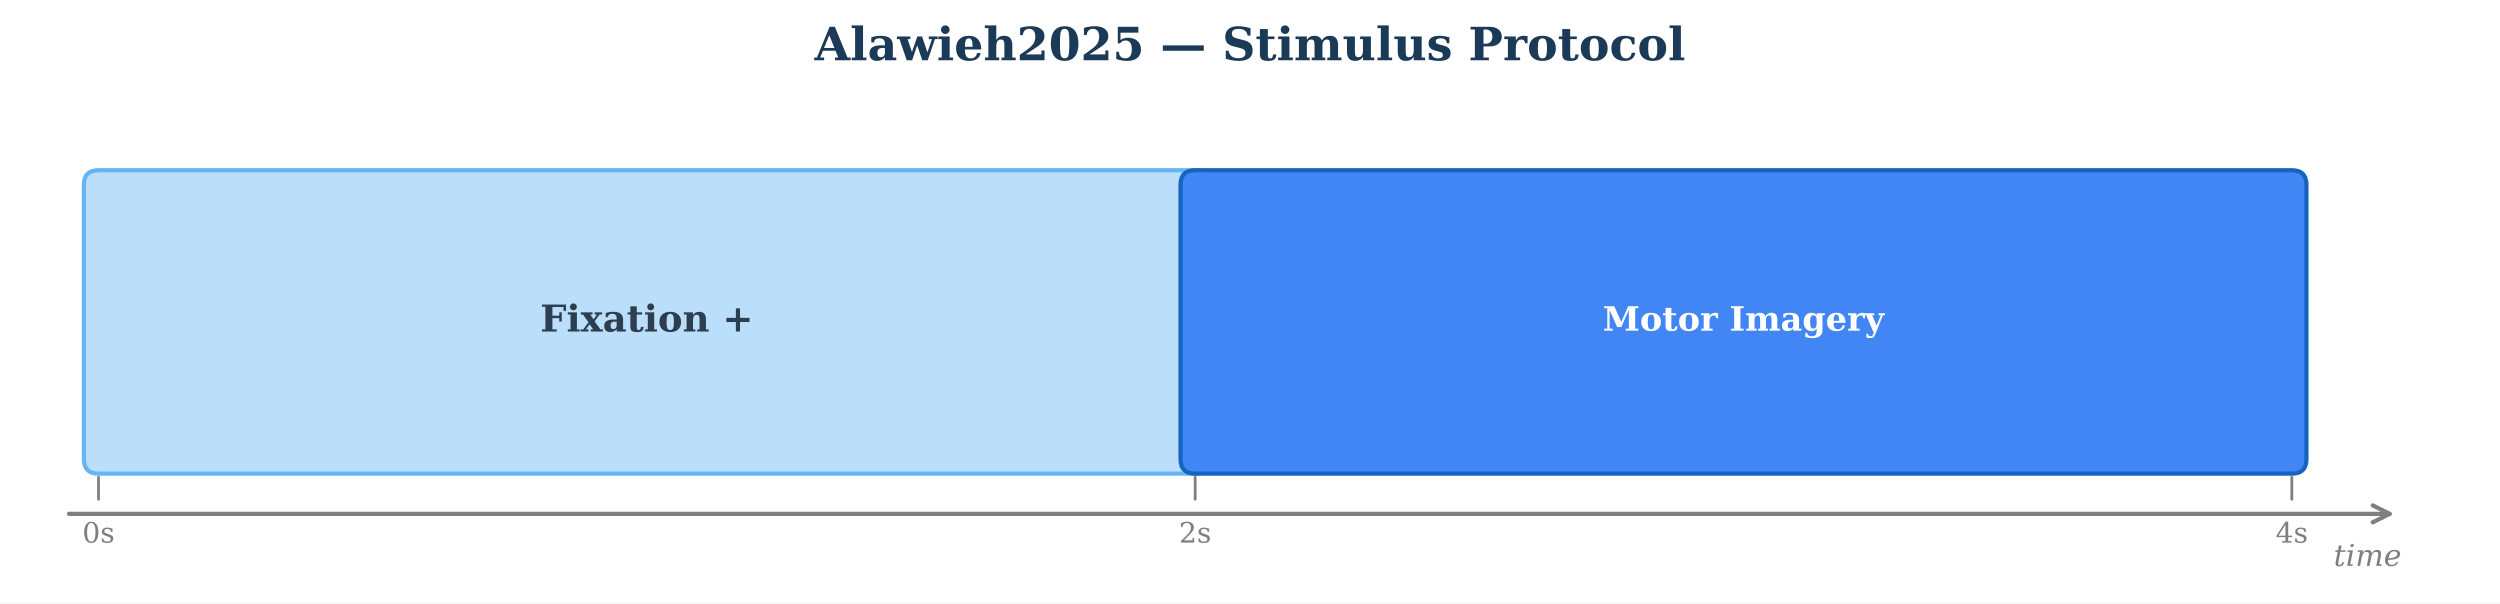
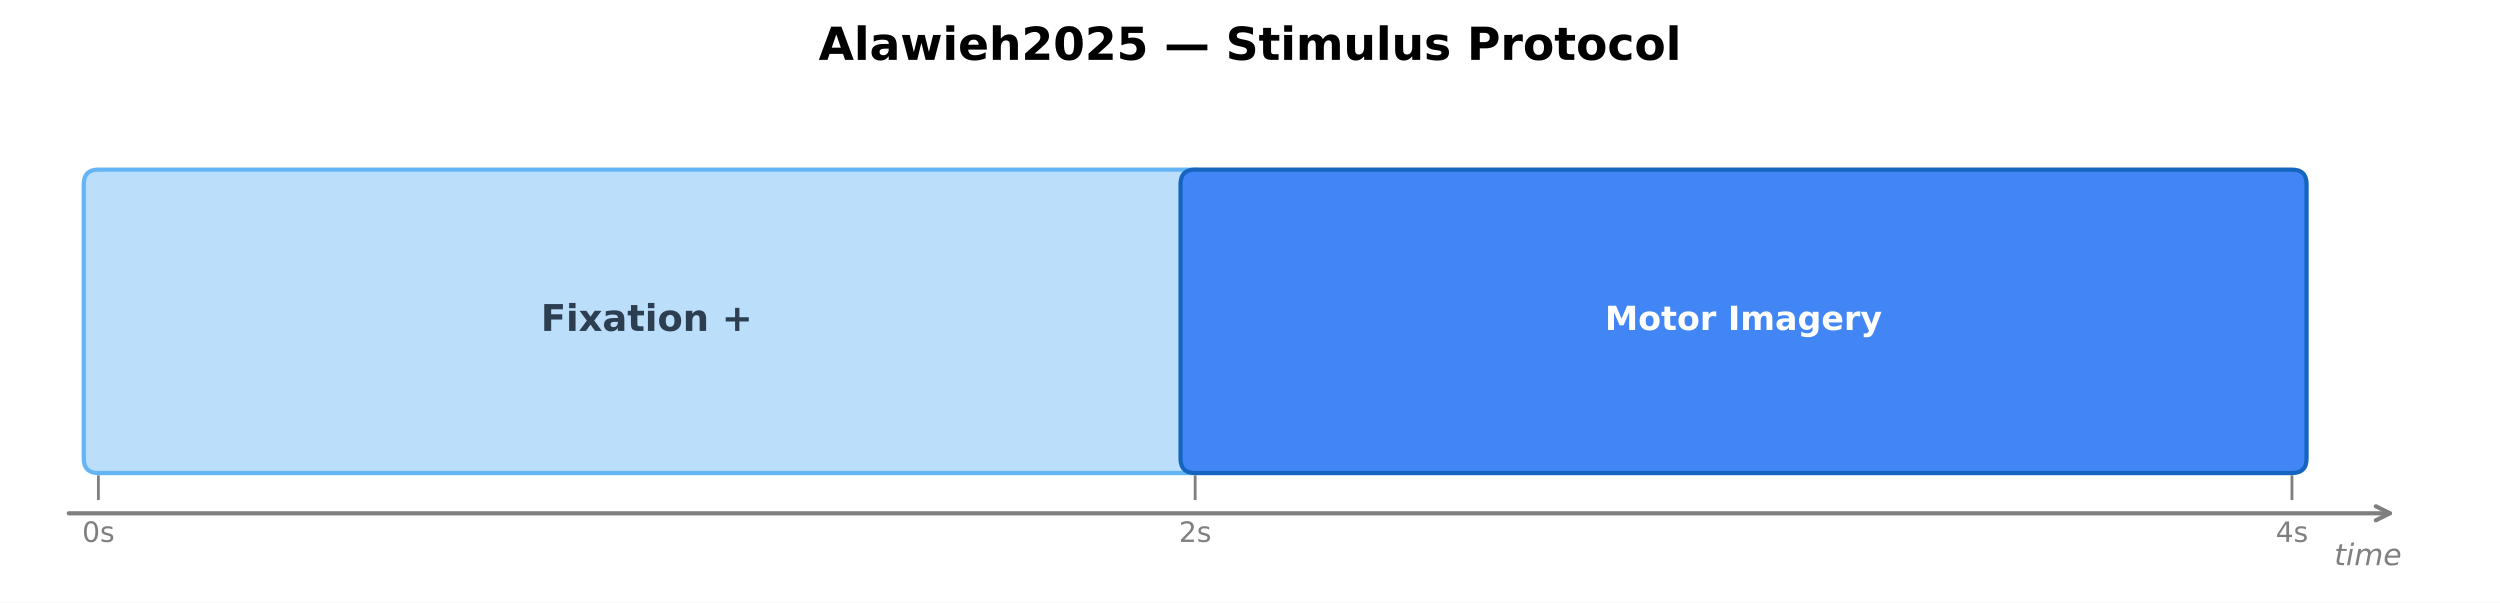
- <svg xmlns="http://www.w3.org/2000/svg" xmlns:xlink="http://www.w3.org/1999/xlink" width="708.48pt" height="170.95pt" viewBox="0 0 708.48 170.95" version="1.1">
+ <svg xmlns="http://www.w3.org/2000/svg" xmlns:xlink="http://www.w3.org/1999/xlink" width="712.8pt" height="171.788pt" viewBox="0 0 712.8 171.788" version="1.1">
  <defs>
    <style type="text/css">*{stroke-linejoin: round; stroke-linecap: butt}</style>
  </defs>
  <g id="figure_1">
    <g id="patch_1">
-       <path d="M 0 170.95  L 708.48 170.95  L 708.48 0  L 0 0  z " style="fill: #ffffff" />
+       <path d="M 0 171.788  L 712.8 171.788  L 712.8 0  L 0 0  z " style="fill: #ffffff" />
    </g>
    <g id="axes_1">
      <g id="patch_2">
-         <path d="M 27.919 134.226  L 338.701 134.226  Q 342.845 134.226 342.845 130.082  L 342.845 52.387  Q 342.845 48.243 338.701 48.243  L 27.919 48.243  Q 23.775 48.243 23.775 52.387  L 23.775 130.082  Q 23.775 134.226 27.919 134.226  z " clip-path="url(#p6c934713a3)" style="fill: #bbdefb; stroke: #64b5f6; stroke-width: 1.2" />
+         <path d="M 28.048 134.88  L 340.764 134.88  Q 344.934 134.88 344.934 130.711  L 344.934 52.532  Q 344.934 48.362 340.764 48.362  L 28.048 48.362  Q 23.878 48.362 23.878 52.532  L 23.878 130.711  Q 23.878 134.88 28.048 134.88  z " clip-path="url(#p0a5cad380d)" style="fill: #bbdefb; stroke: #64b5f6; stroke-width: 1.2" />
      </g>
      <g id="patch_3">
-         <path d="M 338.701 134.226  L 649.483 134.226  Q 653.627 134.226 653.627 130.082  L 653.627 52.387  Q 653.627 48.243 649.483 48.243  L 338.701 48.243  Q 334.557 48.243 334.557 52.387  L 334.557 130.082  Q 334.557 134.226 338.701 134.226  z " clip-path="url(#p6c934713a3)" style="fill: #4285f4; stroke: #1565c0; stroke-width: 1.2" />
+         <path d="M 340.764 134.88  L 653.481 134.88  Q 657.65 134.88 657.65 130.711  L 657.65 52.532  Q 657.65 48.362 653.481 48.362  L 340.764 48.362  Q 336.595 48.362 336.595 52.532  L 336.595 130.711  Q 336.595 134.88 340.764 134.88  z " clip-path="url(#p0a5cad380d)" style="fill: #4285f4; stroke: #1565c0; stroke-width: 1.2" />
      </g>
      <g id="line2d_1">
-         <path d="M 27.919 135.262  L 27.919 141.477  " clip-path="url(#p6c934713a3)" style="fill: none; stroke: #7f7f7f; stroke-width: 0.8; stroke-linecap: round" />
+         <path d="M 28.048 135.923  L 28.048 142.177  " clip-path="url(#p0a5cad380d)" style="fill: none; stroke: #7f7f7f; stroke-width: 0.8; stroke-linecap: square" />
      </g>
      <g id="line2d_2">
-         <path d="M 338.701 135.262  L 338.701 141.477  " clip-path="url(#p6c934713a3)" style="fill: none; stroke: #7f7f7f; stroke-width: 0.8; stroke-linecap: round" />
+         <path d="M 340.764 135.923  L 340.764 142.177  " clip-path="url(#p0a5cad380d)" style="fill: none; stroke: #7f7f7f; stroke-width: 0.8; stroke-linecap: square" />
      </g>
      <g id="line2d_3">
-         <path d="M 649.483 135.262  L 649.483 141.477  " clip-path="url(#p6c934713a3)" style="fill: none; stroke: #7f7f7f; stroke-width: 0.8; stroke-linecap: round" />
+         <path d="M 653.481 135.923  L 653.481 142.177  " clip-path="url(#p0a5cad380d)" style="fill: none; stroke: #7f7f7f; stroke-width: 0.8; stroke-linecap: square" />
      </g>
      <g id="text_1">
-         <g clip-path="url(#p6c934713a3)">
-           <g style="fill: #2c3e50" transform="translate(153.0912 93.96234) scale(0.105 -0.105)">
+         <g clip-path="url(#p0a5cad380d)">
+           <g style="fill: #2c3e50" transform="translate(154.2103 94.3492) scale(0.105 -0.105)">
            <defs>
-               <path id="DejaVuSerif-Bold-29" d="M 300 0  L 300 378  L 897 378  L 897 4288  L 300 4288  L 300 4666  L 4459 4666  L 4459 3566  L 4031 3566  L 4031 4238  L 2106 4238  L 2106 2741  L 3291 2741  L 3291 3334  L 3719 3334  L 3719 1722  L 3291 1722  L 3291 2316  L 2106 2316  L 2106 378  L 2841 378  L 2841 0  L 300 0  z " transform="scale(0.015625)" />
-               <path id="DejaVuSerif-Bold-4c" d="M 588 4263  Q 588 4516 763 4689  Q 938 4863 1191 4863  Q 1438 4863 1611 4689  Q 1784 4516 1784 4263  Q 1784 4016 1611 3842  Q 1438 3669 1191 3669  Q 938 3669 763 3841  Q 588 4013 588 4263  z M 1797 378  L 2272 378  L 2272 0  L 219 0  L 219 378  L 691 378  L 691 2944  L 219 2944  L 219 3322  L 1797 3322  L 1797 378  z " transform="scale(0.015625)" />
-               <path id="DejaVuSerif-Bold-5b" d="M 2247 2119  L 2834 2944  L 2425 2944  L 2425 3322  L 3719 3322  L 3719 2944  L 3278 2944  L 2431 1759  L 3419 378  L 3859 378  L 3859 0  L 1747 0  L 1747 378  L 2175 378  L 1550 1253  L 922 378  L 1369 378  L 1369 0  L 0 0  L 0 378  L 475 378  L 1356 1619  L 403 2944  L 31 2944  L 31 3322  L 2059 3322  L 2059 2944  L 1656 2944  L 2247 2119  z " transform="scale(0.015625)" />
-               <path id="DejaVuSerif-Bold-44" d="M 3525 2041  L 3525 378  L 4000 378  L 4000 0  L 2419 0  L 2419 422  Q 2200 159 1931 34  Q 1663 -91 1319 -91  Q 809 -91 536 182  Q 263 456 263 966  Q 263 1525 655 1803  Q 1047 2081 1838 2081  L 2419 2081  L 2419 2278  Q 2419 2681 2228 2873  Q 2038 3066 1638 3066  Q 1306 3066 1126 2930  Q 947 2794 872 2484  L 519 2484  L 519 3200  Q 816 3306 1134 3359  Q 1453 3413 1806 3413  Q 2697 3413 3111 3081  Q 3525 2750 3525 2041  z M 2419 1044  L 2419 1709  L 2003 1709  Q 1694 1709 1528 1540  Q 1363 1372 1363 1056  Q 1363 741 1483 584  Q 1603 428 1850 428  Q 2106 428 2262 597  Q 2419 766 2419 1044  z " transform="scale(0.015625)" />
-               <path id="DejaVuSerif-Bold-57" d="M 634 2944  L 153 2944  L 153 3322  L 634 3322  L 634 4353  L 1741 4353  L 1741 3322  L 2663 3322  L 2663 2944  L 1741 2944  L 1741 909  Q 1741 475 1809 369  Q 1878 263 2059 263  Q 2259 263 2356 397  Q 2453 531 2459 813  L 2925 813  Q 2897 313 2651 111  Q 2406 -91 1806 -91  Q 1122 -91 878 123  Q 634 338 634 909  L 634 2944  z " transform="scale(0.015625)" />
-               <path id="DejaVuSerif-Bold-52" d="M 2138 263  Q 2488 263 2630 563  Q 2772 863 2772 1663  Q 2772 2463 2631 2761  Q 2491 3059 2138 3059  Q 1784 3059 1640 2757  Q 1497 2456 1497 1663  Q 1497 869 1640 566  Q 1784 263 2138 263  z M 2138 -91  Q 1259 -91 761 376  Q 263 844 263 1663  Q 263 2484 761 2948  Q 1259 3413 2138 3413  Q 3019 3413 3516 2948  Q 4013 2484 4013 1663  Q 4013 844 3514 376  Q 3016 -91 2138 -91  z " transform="scale(0.015625)" />
-               <path id="DejaVuSerif-Bold-51" d="M 219 0  L 219 378  L 691 378  L 691 2944  L 219 2944  L 219 3322  L 1797 3322  L 1797 2853  Q 1997 3150 2253 3281  Q 2509 3413 2900 3413  Q 3459 3413 3745 3083  Q 4031 2753 4031 2113  L 4031 378  L 4506 378  L 4506 0  L 2522 0  L 2522 378  L 2925 378  L 2925 2144  Q 2925 2566 2817 2730  Q 2709 2894 2444 2894  Q 2109 2894 1953 2648  Q 1797 2403 1797 1869  L 1797 378  L 2203 378  L 2203 0  L 219 0  z " transform="scale(0.015625)" />
-               <path id="DejaVuSerif-Bold-3" transform="scale(0.015625)" />
-               <path id="DejaVuSerif-Bold-e" d="M 3041 4013  L 3041 2369  L 4684 2369  L 4684 1650  L 3041 1650  L 3041 6  L 2322 6  L 2322 1650  L 678 1650  L 678 2369  L 2322 2369  L 2322 4013  L 3041 4013  z " transform="scale(0.015625)" />
+               <path id="DejaVuSans-Bold-29" d="M 588 4666  L 3834 4666  L 3834 3756  L 1791 3756  L 1791 2888  L 3713 2888  L 3713 1978  L 1791 1978  L 1791 0  L 588 0  L 588 4666  z " transform="scale(0.015625)" />
+               <path id="DejaVuSans-Bold-4c" d="M 538 3500  L 1656 3500  L 1656 0  L 538 0  L 538 3500  z M 538 4863  L 1656 4863  L 1656 3950  L 538 3950  L 538 4863  z " transform="scale(0.015625)" />
+               <path id="DejaVuSans-Bold-5b" d="M 1422 1791  L 159 3500  L 1344 3500  L 2059 2463  L 2784 3500  L 3969 3500  L 2706 1797  L 4031 0  L 2847 0  L 2059 1106  L 1281 0  L 97 0  L 1422 1791  z " transform="scale(0.015625)" />
+               <path id="DejaVuSans-Bold-44" d="M 2106 1575  Q 1756 1575 1579 1456  Q 1403 1338 1403 1106  Q 1403 894 1545 773  Q 1688 653 1941 653  Q 2256 653 2472 879  Q 2688 1106 2688 1447  L 2688 1575  L 2106 1575  z M 3816 1997  L 3816 0  L 2688 0  L 2688 519  Q 2463 200 2181 54  Q 1900 -91 1497 -91  Q 953 -91 614 226  Q 275 544 275 1050  Q 275 1666 698 1953  Q 1122 2241 2028 2241  L 2688 2241  L 2688 2328  Q 2688 2594 2478 2717  Q 2269 2841 1825 2841  Q 1466 2841 1156 2769  Q 847 2697 581 2553  L 581 3406  Q 941 3494 1303 3539  Q 1666 3584 2028 3584  Q 2975 3584 3395 3211  Q 3816 2838 3816 1997  z " transform="scale(0.015625)" />
+               <path id="DejaVuSans-Bold-57" d="M 1759 4494  L 1759 3500  L 2913 3500  L 2913 2700  L 1759 2700  L 1759 1216  Q 1759 972 1856 886  Q 1953 800 2241 800  L 2816 800  L 2816 0  L 1856 0  Q 1194 0 917 276  Q 641 553 641 1216  L 641 2700  L 84 2700  L 84 3500  L 641 3500  L 641 4494  L 1759 4494  z " transform="scale(0.015625)" />
+               <path id="DejaVuSans-Bold-52" d="M 2203 2784  Q 1831 2784 1636 2517  Q 1441 2250 1441 1747  Q 1441 1244 1636 976  Q 1831 709 2203 709  Q 2569 709 2762 976  Q 2956 1244 2956 1747  Q 2956 2250 2762 2517  Q 2569 2784 2203 2784  z M 2203 3584  Q 3106 3584 3614 3096  Q 4122 2609 4122 1747  Q 4122 884 3614 396  Q 3106 -91 2203 -91  Q 1297 -91 786 396  Q 275 884 275 1747  Q 275 2609 786 3096  Q 1297 3584 2203 3584  z " transform="scale(0.015625)" />
+               <path id="DejaVuSans-Bold-51" d="M 4056 2131  L 4056 0  L 2931 0  L 2931 347  L 2931 1631  Q 2931 2084 2911 2256  Q 2891 2428 2841 2509  Q 2775 2619 2662 2680  Q 2550 2741 2406 2741  Q 2056 2741 1856 2470  Q 1656 2200 1656 1722  L 1656 0  L 538 0  L 538 3500  L 1656 3500  L 1656 2988  Q 1909 3294 2193 3439  Q 2478 3584 2822 3584  Q 3428 3584 3742 3212  Q 4056 2841 4056 2131  z " transform="scale(0.015625)" />
+               <path id="DejaVuSans-Bold-3" transform="scale(0.015625)" />
+               <path id="DejaVuSans-Bold-e" d="M 3053 4013  L 3053 2375  L 4684 2375  L 4684 1638  L 3053 1638  L 3053 0  L 2309 0  L 2309 1638  L 678 1638  L 678 2375  L 2309 2375  L 2309 4013  L 3053 4013  z " transform="scale(0.015625)" />
            </defs>
-             <use xlink:href="#DejaVuSerif-Bold-29" />
-             <use xlink:href="#DejaVuSerif-Bold-4c" transform="translate(71 0)" />
-             <use xlink:href="#DejaVuSerif-Bold-5b" transform="translate(108.9844 0)" />
-             <use xlink:href="#DejaVuSerif-Bold-44" transform="translate(168.6094 0)" />
-             <use xlink:href="#DejaVuSerif-Bold-57" transform="translate(233.4062 0)" />
-             <use xlink:href="#DejaVuSerif-Bold-4c" transform="translate(279.5938 0)" />
-             <use xlink:href="#DejaVuSerif-Bold-52" transform="translate(317.5781 0)" />
-             <use xlink:href="#DejaVuSerif-Bold-51" transform="translate(384.2812 0)" />
-             <use xlink:href="#DejaVuSerif-Bold-3" transform="translate(456.9844 0)" />
-             <use xlink:href="#DejaVuSerif-Bold-e" transform="translate(491.7969 0)" />
+             <use xlink:href="#DejaVuSans-Bold-29" />
+             <use xlink:href="#DejaVuSans-Bold-4c" transform="translate(68.3125 0)" />
+             <use xlink:href="#DejaVuSans-Bold-5b" transform="translate(102.5938 0)" />
+             <use xlink:href="#DejaVuSans-Bold-44" transform="translate(167.0938 0)" />
+             <use xlink:href="#DejaVuSans-Bold-57" transform="translate(234.5781 0)" />
+             <use xlink:href="#DejaVuSans-Bold-4c" transform="translate(282.375 0)" />
+             <use xlink:href="#DejaVuSans-Bold-52" transform="translate(316.6562 0)" />
+             <use xlink:href="#DejaVuSans-Bold-51" transform="translate(385.3594 0)" />
+             <use xlink:href="#DejaVuSans-Bold-3" transform="translate(456.5469 0)" />
+             <use xlink:href="#DejaVuSans-Bold-e" transform="translate(491.3594 0)" />
          </g>
        </g>
      </g>
      <g id="text_2">
-         <g clip-path="url(#p6c934713a3)">
-           <g style="fill: #ffffff" transform="translate(454.2149 93.70216) scale(0.095 -0.095)">
+         <g clip-path="url(#p0a5cad380d)">
+           <g style="fill: #ffffff" transform="translate(457.6195 94.08903) scale(0.095 -0.095)">
            <defs>
-               <path id="DejaVuSerif-Bold-30" d="M 269 0  L 269 378  L 863 378  L 863 4288  L 269 4288  L 269 4666  L 2194 4666  L 3525 1672  L 4863 4666  L 6784 4666  L 6784 4288  L 6188 4288  L 6188 378  L 6784 378  L 6784 0  L 4384 0  L 4384 378  L 4978 378  L 4978 3938  L 3531 684  L 2741 684  L 1300 3938  L 1300 378  L 1894 378  L 1894 0  L 269 0  z " transform="scale(0.015625)" />
-               <path id="DejaVuSerif-Bold-55" d="M 3438 3359  L 3438 2369  L 3084 2369  Q 3066 2634 2941 2764  Q 2816 2894 2578 2894  Q 2216 2894 2006 2575  Q 1797 2256 1797 1691  L 1797 378  L 2400 378  L 2400 0  L 219 0  L 219 378  L 691 378  L 691 2944  L 184 2944  L 184 3322  L 1797 3322  L 1797 2731  Q 1959 3078 2226 3245  Q 2494 3413 2881 3413  Q 2978 3413 3117 3398  Q 3256 3384 3438 3359  z " transform="scale(0.015625)" />
-               <path id="DejaVuSerif-Bold-2c" d="M 300 0  L 300 378  L 897 378  L 897 4288  L 300 4288  L 300 4666  L 2700 4666  L 2700 4288  L 2100 4288  L 2100 378  L 2700 378  L 2700 0  L 300 0  z " transform="scale(0.015625)" />
-               <path id="DejaVuSerif-Bold-50" d="M 3884 2778  Q 4116 3109 4384 3261  Q 4653 3413 5013 3413  Q 5584 3413 5867 3089  Q 6150 2766 6150 2113  L 6150 378  L 6625 378  L 6625 0  L 4647 0  L 4647 378  L 5044 378  L 5044 1947  Q 5044 2569 4948 2731  Q 4853 2894 4594 2894  Q 4300 2894 4137 2667  Q 3975 2441 3975 2022  L 3975 378  L 4372 378  L 4372 0  L 2472 0  L 2472 378  L 2869 378  L 2869 1947  Q 2869 2569 2772 2731  Q 2675 2894 2419 2894  Q 2122 2894 1959 2667  Q 1797 2441 1797 2022  L 1797 378  L 2194 378  L 2194 0  L 219 0  L 219 378  L 691 378  L 691 2944  L 219 2944  L 219 3322  L 1797 3322  L 1797 2853  Q 1991 3144 2241 3278  Q 2491 3413 2834 3413  Q 3241 3413 3494 3258  Q 3747 3103 3884 2778  z " transform="scale(0.015625)" />
-               <path id="DejaVuSerif-Bold-4a" d="M 3853 2944  L 3853 44  Q 3853 -656 3354 -1039  Q 2856 -1422 1947 -1422  Q 1616 -1422 1275 -1370  Q 934 -1319 575 -1216  L 575 -422  L 928 -422  Q 975 -750 1192 -909  Q 1409 -1069 1813 -1069  Q 2325 -1069 2536 -823  Q 2747 -578 2747 44  L 2747 422  Q 2606 163 2367 36  Q 2128 -91 1778 -91  Q 1072 -91 667 378  Q 263 847 263 1663  Q 263 2481 667 2947  Q 1072 3413 1778 3413  Q 2128 3413 2367 3286  Q 2606 3159 2747 2900  L 2747 3322  L 4325 3322  L 4325 2944  L 3853 2944  z M 2747 1825  Q 2747 2406 2597 2665  Q 2447 2925 2119 2925  Q 1775 2925 1636 2651  Q 1497 2378 1497 1663  Q 1497 947 1637 672  Q 1778 397 2119 397  Q 2447 397 2597 656  Q 2747 916 2747 1497  L 2747 1825  z " transform="scale(0.015625)" />
-               <path id="DejaVuSerif-Bold-48" d="M 2566 1875  Q 2566 2531 2444 2795  Q 2322 3059 2028 3059  Q 1744 3059 1620 2800  Q 1497 2541 1497 1931  L 1497 1875  L 2566 1875  z M 3781 1503  L 1497 1503  L 1497 1478  Q 1497 834 1690 548  Q 1884 263 2316 263  Q 2675 263 2897 453  Q 3119 644 3181 1006  L 3700 1006  Q 3566 441 3166 175  Q 2766 -91 2047 -91  Q 1184 -91 723 364  Q 263 819 263 1663  Q 263 2488 734 2950  Q 1206 3413 2047 3413  Q 2872 3413 3312 2927  Q 3753 2441 3781 1503  z " transform="scale(0.015625)" />
-               <path id="DejaVuSerif-Bold-5c" d="M 1997 -750  Q 1847 -1116 1634 -1269  Q 1422 -1422 1063 -1422  Q 909 -1422 721 -1387  Q 534 -1353 313 -1288  L 313 -594  L 666 -597  Q 675 -838 779 -953  Q 884 -1069 1094 -1069  Q 1297 -1069 1422 -958  Q 1547 -847 1672 -538  L 1722 -422  L 275 2944  L -84 2944  L -84 3322  L 1831 3322  L 1831 2944  L 1434 2944  L 2278 978  L 3066 2944  L 2625 2944  L 2625 3322  L 3872 3322  L 3872 2944  L 3469 2944  L 1997 -750  z " transform="scale(0.015625)" />
+               <path id="DejaVuSans-Bold-30" d="M 588 4666  L 2119 4666  L 3181 2169  L 4250 4666  L 5778 4666  L 5778 0  L 4641 0  L 4641 3413  L 3566 897  L 2803 897  L 1728 3413  L 1728 0  L 588 0  L 588 4666  z " transform="scale(0.015625)" />
+               <path id="DejaVuSans-Bold-55" d="M 3138 2547  Q 2991 2616 2845 2648  Q 2700 2681 2553 2681  Q 2122 2681 1889 2404  Q 1656 2128 1656 1613  L 1656 0  L 538 0  L 538 3500  L 1656 3500  L 1656 2925  Q 1872 3269 2151 3426  Q 2431 3584 2822 3584  Q 2878 3584 2943 3579  Q 3009 3575 3134 3559  L 3138 2547  z " transform="scale(0.015625)" />
+               <path id="DejaVuSans-Bold-2c" d="M 588 4666  L 1791 4666  L 1791 0  L 588 0  L 588 4666  z " transform="scale(0.015625)" />
+               <path id="DejaVuSans-Bold-50" d="M 3781 2919  Q 3994 3244 4286 3414  Q 4578 3584 4928 3584  Q 5531 3584 5847 3212  Q 6163 2841 6163 2131  L 6163 0  L 5038 0  L 5038 1825  Q 5041 1866 5042 1909  Q 5044 1953 5044 2034  Q 5044 2406 4934 2573  Q 4825 2741 4581 2741  Q 4263 2741 4089 2478  Q 3916 2216 3909 1719  L 3909 0  L 2784 0  L 2784 1825  Q 2784 2406 2684 2573  Q 2584 2741 2328 2741  Q 2006 2741 1831 2477  Q 1656 2213 1656 1722  L 1656 0  L 531 0  L 531 3500  L 1656 3500  L 1656 2988  Q 1863 3284 2130 3434  Q 2397 3584 2719 3584  Q 3081 3584 3359 3409  Q 3638 3234 3781 2919  z " transform="scale(0.015625)" />
+               <path id="DejaVuSans-Bold-4a" d="M 2919 594  Q 2688 288 2409 144  Q 2131 0 1766 0  Q 1125 0 706 504  Q 288 1009 288 1791  Q 288 2575 706 3076  Q 1125 3578 1766 3578  Q 2131 3578 2409 3434  Q 2688 3291 2919 2981  L 2919 3500  L 4044 3500  L 4044 353  Q 4044 -491 3511 -936  Q 2978 -1381 1966 -1381  Q 1638 -1381 1331 -1331  Q 1025 -1281 716 -1178  L 716 -306  Q 1009 -475 1290 -558  Q 1572 -641 1856 -641  Q 2406 -641 2662 -400  Q 2919 -159 2919 353  L 2919 594  z M 2181 2772  Q 1834 2772 1640 2515  Q 1447 2259 1447 1791  Q 1447 1309 1634 1061  Q 1822 813 2181 813  Q 2531 813 2725 1069  Q 2919 1325 2919 1791  Q 2919 2259 2725 2515  Q 2531 2772 2181 2772  z " transform="scale(0.015625)" />
+               <path id="DejaVuSans-Bold-48" d="M 4031 1759  L 4031 1441  L 1416 1441  Q 1456 1047 1700 850  Q 1944 653 2381 653  Q 2734 653 3104 758  Q 3475 863 3866 1075  L 3866 213  Q 3469 63 3072 -14  Q 2675 -91 2278 -91  Q 1328 -91 801 392  Q 275 875 275 1747  Q 275 2603 792 3093  Q 1309 3584 2216 3584  Q 3041 3584 3536 3087  Q 4031 2591 4031 1759  z M 2881 2131  Q 2881 2450 2695 2645  Q 2509 2841 2209 2841  Q 1884 2841 1681 2658  Q 1478 2475 1428 2131  L 2881 2131  z " transform="scale(0.015625)" />
+               <path id="DejaVuSans-Bold-5c" d="M 78 3500  L 1197 3500  L 2138 1125  L 2938 3500  L 4056 3500  L 2584 -331  Q 2363 -916 2067 -1148  Q 1772 -1381 1288 -1381  L 641 -1381  L 641 -647  L 991 -647  Q 1275 -647 1404 -556  Q 1534 -466 1606 -231  L 1638 -134  L 78 3500  z " transform="scale(0.015625)" />
            </defs>
-             <use xlink:href="#DejaVuSerif-Bold-30" />
-             <use xlink:href="#DejaVuSerif-Bold-52" transform="translate(110.6875 0)" />
-             <use xlink:href="#DejaVuSerif-Bold-57" transform="translate(177.3906 0)" />
-             <use xlink:href="#DejaVuSerif-Bold-52" transform="translate(223.5781 0)" />
-             <use xlink:href="#DejaVuSerif-Bold-55" transform="translate(290.2812 0)" />
-             <use xlink:href="#DejaVuSerif-Bold-3" transform="translate(342.9688 0)" />
-             <use xlink:href="#DejaVuSerif-Bold-2c" transform="translate(377.7812 0)" />
-             <use xlink:href="#DejaVuSerif-Bold-50" transform="translate(424.5625 0)" />
-             <use xlink:href="#DejaVuSerif-Bold-44" transform="translate(530.375 0)" />
-             <use xlink:href="#DejaVuSerif-Bold-4a" transform="translate(595.1719 0)" />
-             <use xlink:href="#DejaVuSerif-Bold-48" transform="translate(665.0938 0)" />
-             <use xlink:href="#DejaVuSerif-Bold-55" transform="translate(728.7188 0)" />
-             <use xlink:href="#DejaVuSerif-Bold-5c" transform="translate(781.4062 0)" />
+             <use xlink:href="#DejaVuSans-Bold-30" />
+             <use xlink:href="#DejaVuSans-Bold-52" transform="translate(99.51562 0)" />
+             <use xlink:href="#DejaVuSans-Bold-57" transform="translate(168.2188 0)" />
+             <use xlink:href="#DejaVuSans-Bold-52" transform="translate(216.0156 0)" />
+             <use xlink:href="#DejaVuSans-Bold-55" transform="translate(284.7188 0)" />
+             <use xlink:href="#DejaVuSans-Bold-3" transform="translate(334.0312 0)" />
+             <use xlink:href="#DejaVuSans-Bold-2c" transform="translate(368.8438 0)" />
+             <use xlink:href="#DejaVuSans-Bold-50" transform="translate(406.0469 0)" />
+             <use xlink:href="#DejaVuSans-Bold-44" transform="translate(510.25 0)" />
+             <use xlink:href="#DejaVuSans-Bold-4a" transform="translate(577.7344 0)" />
+             <use xlink:href="#DejaVuSans-Bold-48" transform="translate(649.3125 0)" />
+             <use xlink:href="#DejaVuSans-Bold-55" transform="translate(717.1406 0)" />
+             <use xlink:href="#DejaVuSans-Bold-5c" transform="translate(766.4531 0)" />
          </g>
        </g>
      </g>
      <g id="text_3">
-         <g style="fill: #7f7f7f" transform="translate(23.32131 153.7713) scale(0.08 -0.08)">
+         <g style="fill: #7f7f7f" transform="translate(23.41901 154.5095) scale(0.08 -0.08)">
          <defs>
-             <path id="DejaVuSerif-13" d="M 2034 219  Q 2513 219 2750 744  Q 2988 1269 2988 2328  Q 2988 3391 2750 3916  Q 2513 4441 2034 4441  Q 1556 4441 1318 3916  Q 1081 3391 1081 2328  Q 1081 1269 1318 744  Q 1556 219 2034 219  z M 2034 -91  Q 1275 -91 848 546  Q 422 1184 422 2328  Q 422 3475 848 4112  Q 1275 4750 2034 4750  Q 2797 4750 3222 4112  Q 3647 3475 3647 2328  Q 3647 1184 3222 546  Q 2797 -91 2034 -91  z " transform="scale(0.015625)" />
-             <path id="DejaVuSerif-56" d="M 359 184  L 359 959  L 691 959  Q 703 588 923 403  Q 1144 219 1575 219  Q 1963 219 2166 364  Q 2369 509 2369 788  Q 2369 1006 2220 1140  Q 2072 1275 1594 1428  L 1178 1569  Q 750 1706 558 1912  Q 366 2119 366 2438  Q 366 2894 700 3153  Q 1034 3413 1625 3413  Q 1888 3413 2178 3344  Q 2469 3275 2778 3144  L 2778 2419  L 2447 2419  Q 2434 2741 2221 2922  Q 2009 3103 1644 3103  Q 1281 3103 1095 2975  Q 909 2847 909 2591  Q 909 2381 1050 2254  Q 1191 2128 1613 1997  L 2069 1856  Q 2541 1709 2748 1489  Q 2956 1269 2956 922  Q 2956 450 2595 179  Q 2234 -91 1600 -91  Q 1278 -91 972 -22  Q 666 47 359 184  z " transform="scale(0.015625)" />
+             <path id="DejaVuSans-13" d="M 2034 4250  Q 1547 4250 1301 3770  Q 1056 3291 1056 2328  Q 1056 1369 1301 889  Q 1547 409 2034 409  Q 2525 409 2770 889  Q 3016 1369 3016 2328  Q 3016 3291 2770 3770  Q 2525 4250 2034 4250  z M 2034 4750  Q 2819 4750 3233 4129  Q 3647 3509 3647 2328  Q 3647 1150 3233 529  Q 2819 -91 2034 -91  Q 1250 -91 836 529  Q 422 1150 422 2328  Q 422 3509 836 4129  Q 1250 4750 2034 4750  z " transform="scale(0.015625)" />
+             <path id="DejaVuSans-56" d="M 2834 3397  L 2834 2853  Q 2591 2978 2328 3040  Q 2066 3103 1784 3103  Q 1356 3103 1142 2972  Q 928 2841 928 2578  Q 928 2378 1081 2264  Q 1234 2150 1697 2047  L 1894 2003  Q 2506 1872 2764 1633  Q 3022 1394 3022 966  Q 3022 478 2636 193  Q 2250 -91 1575 -91  Q 1294 -91 989 -36  Q 684 19 347 128  L 347 722  Q 666 556 975 473  Q 1284 391 1588 391  Q 1994 391 2212 530  Q 2431 669 2431 922  Q 2431 1156 2273 1281  Q 2116 1406 1581 1522  L 1381 1569  Q 847 1681 609 1914  Q 372 2147 372 2553  Q 372 3047 722 3315  Q 1072 3584 1716 3584  Q 2034 3584 2315 3537  Q 2597 3491 2834 3397  z " transform="scale(0.015625)" />
          </defs>
-           <use xlink:href="#DejaVuSerif-13" />
-           <use xlink:href="#DejaVuSerif-56" transform="translate(63.625 0)" />
+           <use xlink:href="#DejaVuSans-13" />
+           <use xlink:href="#DejaVuSans-56" transform="translate(63.625 0)" />
        </g>
      </g>
      <g id="text_4">
-         <g style="fill: #7f7f7f" transform="translate(334.1034 153.7713) scale(0.08 -0.08)">
+         <g style="fill: #7f7f7f" transform="translate(336.1354 154.5095) scale(0.08 -0.08)">
          <defs>
-             <path id="DejaVuSerif-15" d="M 819 3553  L 469 3553  L 469 4384  Q 803 4563 1142 4656  Q 1481 4750 1806 4750  Q 2534 4750 2956 4397  Q 3378 4044 3378 3438  Q 3378 2753 2422 1800  Q 2347 1728 2309 1691  L 1131 513  L 3078 513  L 3078 1088  L 3444 1088  L 3444 0  L 434 0  L 434 341  L 1850 1753  Q 2319 2222 2519 2614  Q 2719 3006 2719 3438  Q 2719 3909 2473 4175  Q 2228 4441 1797 4441  Q 1350 4441 1106 4219  Q 863 3997 819 3553  z " transform="scale(0.015625)" />
+             <path id="DejaVuSans-15" d="M 1228 531  L 3431 531  L 3431 0  L 469 0  L 469 531  Q 828 903 1448 1529  Q 2069 2156 2228 2338  Q 2531 2678 2651 2914  Q 2772 3150 2772 3378  Q 2772 3750 2511 3984  Q 2250 4219 1831 4219  Q 1534 4219 1204 4116  Q 875 4013 500 3803  L 500 4441  Q 881 4594 1212 4672  Q 1544 4750 1819 4750  Q 2544 4750 2975 4387  Q 3406 4025 3406 3419  Q 3406 3131 3298 2873  Q 3191 2616 2906 2266  Q 2828 2175 2409 1742  Q 1991 1309 1228 531  z " transform="scale(0.015625)" />
          </defs>
-           <use xlink:href="#DejaVuSerif-15" />
-           <use xlink:href="#DejaVuSerif-56" transform="translate(63.625 0)" />
+           <use xlink:href="#DejaVuSans-15" />
+           <use xlink:href="#DejaVuSans-56" transform="translate(63.625 0)" />
        </g>
      </g>
      <g id="text_5">
-         <g style="fill: #7f7f7f" transform="translate(644.8855 153.7713) scale(0.08 -0.08)">
+         <g style="fill: #7f7f7f" transform="translate(648.8518 154.5095) scale(0.08 -0.08)">
          <defs>
-             <path id="DejaVuSerif-17" d="M 2234 1581  L 2234 4063  L 641 1581  L 2234 1581  z M 3609 0  L 1484 0  L 1484 331  L 2234 331  L 2234 1247  L 197 1247  L 197 1588  L 2241 4750  L 2859 4750  L 2859 1581  L 3750 1581  L 3750 1247  L 2859 1247  L 2859 331  L 3609 331  L 3609 0  z " transform="scale(0.015625)" />
+             <path id="DejaVuSans-17" d="M 2419 4116  L 825 1625  L 2419 1625  L 2419 4116  z M 2253 4666  L 3047 4666  L 3047 1625  L 3713 1625  L 3713 1100  L 3047 1100  L 3047 0  L 2419 0  L 2419 1100  L 313 1100  L 313 1709  L 2253 4666  z " transform="scale(0.015625)" />
          </defs>
-           <use xlink:href="#DejaVuSerif-17" />
-           <use xlink:href="#DejaVuSerif-56" transform="translate(63.625 0)" />
+           <use xlink:href="#DejaVuSans-17" />
+           <use xlink:href="#DejaVuSans-56" transform="translate(63.625 0)" />
        </g>
      </g>
      <g id="patch_4">
-         <path d="M 19.56 145.621  Q 349.061 145.621 677.22 145.621  " style="fill: none; stroke: #7f7f7f; stroke-width: 1.2; stroke-linecap: round" />
-         <path d="M 672.42 143.221  L 677.22 145.621  L 672.42 148.021  " style="fill: none; stroke: #7f7f7f; stroke-width: 1.2; stroke-linecap: round" />
+         <path d="M 19.622 146.347  Q 351.186 146.347 681.409 146.347  " style="fill: none; stroke: #7f7f7f; stroke-width: 1.2; stroke-linecap: round" />
+         <path d="M 677.409 144.347  L 681.409 146.347  L 677.409 148.347  " style="fill: none; stroke: #7f7f7f; stroke-width: 1.2; stroke-linecap: round" />
      </g>
      <g id="text_6">
-         <g style="fill: #7f7f7f" transform="translate(661.3353 160.3668) scale(0.085 -0.085)">
+         <g style="fill: #7f7f7f" transform="translate(665.5489 161.1444) scale(0.085 -0.085)">
          <defs>
-             <path id="DejaVuSerif-Italic-57" d="M 856 2988  L 350 2988  L 416 3322  L 922 3322  L 1122 4353  L 1700 4353  L 1500 3322  L 2581 3322  L 2516 2988  L 1434 2988  L 1025 878  Q 978 631 978 488  Q 978 388 1000 338  Q 1059 219 1278 219  Q 1503 219 1633 351  Q 1763 484 1825 781  L 2259 781  Q 2147 328 1884 118  Q 1622 -91 1169 -91  Q 672 -91 506 131  Q 406 266 406 516  Q 406 675 447 878  L 856 2988  z " transform="scale(0.015625)" />
-             <path id="DejaVuSerif-Italic-4c" d="M 1009 4353  Q 1038 4497 1163 4603  Q 1288 4709 1434 4709  Q 1578 4709 1663 4603  Q 1728 4522 1728 4422  Q 1728 4388 1719 4353  Q 1691 4206 1567 4103  Q 1444 4000 1297 4000  Q 1150 4000 1066 4103  Q 1003 4181 1003 4281  Q 1003 4316 1009 4353  z M 963 331  L 1506 331  L 1444 0  L 325 0  L 903 2988  L 353 2988  L 419 3322  L 1544 3322  L 963 331  z " transform="scale(0.015625)" />
-             <path id="DejaVuSerif-Italic-50" d="M 3503 2675  Q 3741 3041 4034 3227  Q 4328 3413 4672 3413  Q 5194 3413 5388 3088  Q 5503 2894 5503 2578  Q 5503 2372 5453 2113  L 5106 331  L 5625 331  L 5563 0  L 4469 0  L 4866 2047  Q 4913 2291 4913 2466  Q 4913 2659 4856 2772  Q 4750 2988 4403 2988  Q 4019 2988 3761 2697  Q 3503 2406 3394 1850  L 3034 0  L 2459 0  L 2863 2069  Q 2906 2303 2906 2472  Q 2906 2666 2850 2775  Q 2741 2988 2394 2988  Q 2009 2988 1751 2697  Q 1494 2406 1384 1850  L 1025 0  L 450 0  L 1031 2994  L 481 2994  L 544 3322  L 1669 3322  L 1556 2731  Q 1778 3063 2059 3238  Q 2341 3413 2653 3413  Q 3041 3413 3262 3220  Q 3484 3028 3503 2675  z " transform="scale(0.015625)" />
-             <path id="DejaVuSerif-Italic-48" d="M 938 1275  Q 925 1156 925 1050  Q 925 756 1031 563  Q 1216 219 1709 219  Q 2072 219 2250 328  Q 2569 525 2644 778  L 3066 778  Q 2941 381 2475 103  Q 2150 -91 1506 -91  Q 863 -91 516 388  Q 272 722 272 1206  Q 272 1419 319 1659  Q 472 2450 1000 2931  Q 1528 3413 2278 3413  Q 3500 3413 3500 2547  Q 3500 1913 2859 1603  Q 2206 1288 938 1275  z M 2541 1975  Q 2891 2181 2891 2569  Q 2891 3103 2181 3103  Q 1763 3103 1472 2784  Q 1181 2466 1003 1606  Q 2006 1653 2541 1975  z " transform="scale(0.015625)" />
+             <path id="DejaVuSans-Oblique-57" d="M 2706 3500  L 2619 3053  L 1472 3053  L 1100 1153  Q 1081 1047 1072 975  Q 1063 903 1063 863  Q 1063 663 1183 572  Q 1303 481 1569 481  L 2150 481  L 2053 0  L 1503 0  Q 991 0 739 200  Q 488 400 488 806  Q 488 878 497 964  Q 506 1050 525 1153  L 897 3053  L 409 3053  L 500 3500  L 978 3500  L 1172 4494  L 1747 4494  L 1556 3500  L 2706 3500  z " transform="scale(0.015625)" />
+             <path id="DejaVuSans-Oblique-4c" d="M 1172 4863  L 1747 4863  L 1606 4134  L 1031 4134  L 1172 4863  z M 909 3500  L 1484 3500  L 800 0  L 225 0  L 909 3500  z " transform="scale(0.015625)" />
+             <path id="DejaVuSans-Oblique-50" d="M 5747 2113  L 5338 0  L 4763 0  L 5166 2094  Q 5191 2228 5203 2325  Q 5216 2422 5216 2491  Q 5216 2772 5059 2928  Q 4903 3084 4622 3084  Q 4203 3084 3875 2770  Q 3547 2456 3450 1953  L 3066 0  L 2491 0  L 2900 2094  Q 2925 2209 2937 2307  Q 2950 2406 2950 2484  Q 2950 2769 2794 2926  Q 2638 3084 2363 3084  Q 1938 3084 1609 2770  Q 1281 2456 1184 1953  L 800 0  L 225 0  L 909 3500  L 1484 3500  L 1375 2956  Q 1609 3263 1923 3423  Q 2238 3584 2597 3584  Q 2978 3584 3223 3384  Q 3469 3184 3519 2828  Q 3781 3197 4126 3390  Q 4472 3584 4856 3584  Q 5306 3584 5551 3325  Q 5797 3066 5797 2591  Q 5797 2488 5784 2364  Q 5772 2241 5747 2113  z " transform="scale(0.015625)" />
+             <path id="DejaVuSans-Oblique-48" d="M 3078 2063  Q 3088 2113 3092 2166  Q 3097 2219 3097 2272  Q 3097 2653 2873 2875  Q 2650 3097 2266 3097  Q 1838 3097 1509 2826  Q 1181 2556 1013 2059  L 3078 2063  z M 3578 1613  L 903 1613  Q 884 1494 878 1425  Q 872 1356 872 1306  Q 872 872 1139 634  Q 1406 397 1894 397  Q 2269 397 2603 481  Q 2938 566 3225 728  L 3116 159  Q 2806 34 2476 -28  Q 2147 -91 1806 -91  Q 1078 -91 686 257  Q 294 606 294 1247  Q 294 1794 489 2264  Q 684 2734 1063 3103  Q 1306 3334 1642 3459  Q 1978 3584 2356 3584  Q 2950 3584 3301 3228  Q 3653 2872 3653 2272  Q 3653 2128 3634 1964  Q 3616 1800 3578 1613  z " transform="scale(0.015625)" />
          </defs>
-           <use xlink:href="#DejaVuSerif-Italic-57" />
-           <use xlink:href="#DejaVuSerif-Italic-4c" transform="translate(40.1875 0)" />
-           <use xlink:href="#DejaVuSerif-Italic-50" transform="translate(72.17188 0)" />
-           <use xlink:href="#DejaVuSerif-Italic-48" transform="translate(167 0)" />
+           <use xlink:href="#DejaVuSans-Oblique-57" />
+           <use xlink:href="#DejaVuSans-Oblique-4c" transform="translate(39.20312 0)" />
+           <use xlink:href="#DejaVuSans-Oblique-50" transform="translate(66.98438 0)" />
+           <use xlink:href="#DejaVuSans-Oblique-48" transform="translate(164.3906 0)" />
        </g>
      </g>
      <g id="text_7">
-         <g style="fill: #1b3a57" transform="translate(230.8395 17.07797) scale(0.13 -0.13)">
+         <g transform="translate(233.4109 17.07797) scale(0.13 -0.13)">
          <defs>
-             <path id="DejaVuSerif-Bold-24" d="M -50 0  L -50 378  L 331 378  L 2088 4666  L 2834 4666  L 4594 378  L 5038 378  L 5038 0  L 2853 0  L 2853 378  L 3309 378  L 2925 1331  L 1172 1331  L 781 378  L 1338 378  L 1338 0  L -50 0  z M 1325 1709  L 2772 1709  L 2053 3494  L 1325 1709  z " transform="scale(0.015625)" />
-             <path id="DejaVuSerif-Bold-4f" d="M 1797 378  L 2272 378  L 2272 0  L 219 0  L 219 378  L 691 378  L 691 4488  L 219 4488  L 219 4863  L 1797 4863  L 1797 378  z " transform="scale(0.015625)" />
-             <path id="DejaVuSerif-Bold-5a" d="M 3450 3322  L 4206 1106  L 4831 2944  L 4397 2944  L 4397 3322  L 5638 3322  L 5638 2944  L 5247 2944  L 4244 0  L 3481 0  L 2778 2081  L 2069 0  L 1313 0  L 306 2944  L -56 2944  L -56 3322  L 1825 3322  L 1825 2944  L 1434 2944  L 2047 1147  L 2791 3322  L 3450 3322  z " transform="scale(0.015625)" />
-             <path id="DejaVuSerif-Bold-4b" d="M 219 0  L 219 378  L 691 378  L 691 4488  L 197 4488  L 197 4863  L 1797 4863  L 1797 2853  Q 1997 3150 2253 3281  Q 2509 3413 2900 3413  Q 3459 3413 3745 3083  Q 4031 2753 4031 2113  L 4031 378  L 4506 378  L 4506 0  L 2522 0  L 2522 378  L 2925 378  L 2925 2144  Q 2925 2566 2817 2730  Q 2709 2894 2444 2894  Q 2109 2894 1953 2648  Q 1797 2403 1797 1869  L 1797 378  L 2203 378  L 2203 0  L 219 0  z " transform="scale(0.015625)" />
-             <path id="DejaVuSerif-Bold-15" d="M 844 3513  L 469 3513  L 469 4519  Q 850 4634 1223 4692  Q 1597 4750 1978 4750  Q 2869 4750 3367 4386  Q 3866 4022 3866 3372  Q 3866 2909 3591 2542  Q 3316 2175 2541 1672  L 1241 819  L 3450 819  L 3450 1369  L 3878 1369  L 3878 0  L 428 0  L 428 763  L 1119 1241  Q 2003 1850 2297 2278  Q 2591 2706 2591 3278  Q 2591 3819 2367 4101  Q 2144 4384 1716 4384  Q 1347 4384 1125 4161  Q 903 3938 844 3513  z " transform="scale(0.015625)" />
-             <path id="DejaVuSerif-Bold-13" d="M 2228 275  Q 2603 275 2742 615  Q 2881 956 2881 2328  Q 2881 3691 2742 4037  Q 2603 4384 2228 4384  Q 1853 4384 1714 4043  Q 1575 3703 1575 2328  Q 1575 956 1714 615  Q 1853 275 2228 275  z M 2228 -91  Q 1294 -91 797 532  Q 300 1156 300 2328  Q 300 3500 797 4125  Q 1294 4750 2228 4750  Q 3159 4750 3656 4125  Q 4153 3500 4153 2328  Q 4153 1156 3656 532  Q 3159 -91 2228 -91  z " transform="scale(0.015625)" />
-             <path id="DejaVuSerif-Bold-18" d="M 3609 4666  L 3609 3847  L 1113 3847  L 1113 2822  Q 1319 2981 1572 3062  Q 1825 3144 2106 3144  Q 2969 3144 3469 2708  Q 3969 2272 3969 1522  Q 3969 759 3469 334  Q 2969 -91 2069 -91  Q 1688 -91 1311 -28  Q 934 34 525 166  L 525 1184  L 900 1184  Q 919 725 1139 500  Q 1359 275 1791 275  Q 2250 275 2472 583  Q 2694 891 2694 1522  Q 2694 2144 2476 2451  Q 2259 2759 1819 2759  Q 1581 2759 1395 2661  Q 1209 2563 1050 2356  L 738 2356  L 738 4666  L 3609 4666  z " transform="scale(0.015625)" />
-             <path id="DejaVuSerif-Bold-782" d="M 344 2075  L 6056 2075  L 6056 1325  L 344 1325  L 344 2075  z " transform="scale(0.015625)" />
-             <path id="DejaVuSerif-Bold-36" d="M 494 225  L 494 1331  L 891 1331  Q 981 806 1318 547  Q 1656 288 2253 288  Q 2738 288 2991 472  Q 3244 656 3244 1013  Q 3244 1294 3072 1450  Q 2900 1606 2363 1741  L 1663 1913  Q 978 2088 700 2398  Q 422 2709 422 3284  Q 422 3978 883 4364  Q 1344 4750 2175 4750  Q 2584 4750 3026 4681  Q 3469 4613 3944 4475  L 3944 3444  L 3547 3444  Q 3456 3925 3150 4148  Q 2844 4372 2278 4372  Q 1816 4372 1580 4211  Q 1344 4050 1344 3731  Q 1344 3441 1506 3289  Q 1669 3138 2303 2975  L 3003 2803  Q 3653 2641 3945 2297  Q 4238 1953 4238 1350  Q 4238 644 3750 276  Q 3263 -91 2316 -91  Q 1859 -91 1409 -12  Q 959 66 494 225  z " transform="scale(0.015625)" />
-             <path id="DejaVuSerif-Bold-58" d="M 3963 3322  L 3963 378  L 4434 378  L 4434 0  L 2853 0  L 2853 469  Q 2656 172 2400 40  Q 2144 -91 1753 -91  Q 1194 -91 908 239  Q 622 569 622 1209  L 622 2944  L 147 2944  L 147 3322  L 1728 3322  L 1728 1381  Q 1728 763 1831 595  Q 1934 428 2209 428  Q 2544 428 2698 675  Q 2853 922 2853 1459  L 2853 2944  L 2450 2944  L 2450 3322  L 3963 3322  z " transform="scale(0.015625)" />
-             <path id="DejaVuSerif-Bold-56" d="M 300 97  L 300 1025  L 653 1025  Q 697 653 931 458  Q 1166 263 1569 263  Q 1906 263 2086 380  Q 2266 497 2266 716  Q 2266 916 2152 1025  Q 2038 1134 1709 1216  L 1253 1331  Q 738 1459 506 1698  Q 275 1938 275 2344  Q 275 2884 650 3148  Q 1025 3413 1806 3413  Q 2100 3413 2433 3364  Q 2766 3316 3169 3213  L 3169 2375  L 2816 2375  Q 2788 2716 2573 2887  Q 2359 3059 1959 3059  Q 1622 3059 1448 2951  Q 1275 2844 1275 2638  Q 1275 2469 1375 2372  Q 1475 2275 1734 2209  L 2188 2094  Q 2841 1928 3091 1684  Q 3341 1441 3341 1006  Q 3341 444 2939 176  Q 2538 -91 1691 -91  Q 1381 -91 1034 -44  Q 688 3 300 97  z " transform="scale(0.015625)" />
-             <path id="DejaVuSerif-Bold-33" d="M 300 0  L 300 378  L 897 378  L 897 4288  L 300 4288  L 300 4666  L 2956 4666  Q 3734 4666 4193 4295  Q 4653 3925 4653 3303  Q 4653 2678 4192 2304  Q 3731 1931 2956 1931  L 2100 1931  L 2100 378  L 2853 378  L 2853 0  L 300 0  z M 2100 2309  L 2450 2309  Q 2856 2309 3098 2579  Q 3341 2850 3341 3303  Q 3341 3753 3100 4020  Q 2859 4288 2450 4288  L 2100 4288  L 2100 2309  z " transform="scale(0.015625)" />
-             <path id="DejaVuSerif-Bold-46" d="M 3609 1038  Q 3491 469 3123 189  Q 2756 -91 2125 -91  Q 1238 -91 750 368  Q 263 828 263 1663  Q 263 2488 744 2950  Q 1225 3413 2081 3413  Q 2428 3413 2781 3347  Q 3134 3281 3500 3150  L 3500 2228  L 3150 2228  Q 3100 2650 2903 2854  Q 2706 3059 2350 3059  Q 1888 3059 1692 2746  Q 1497 2434 1497 1663  Q 1497 909 1687 586  Q 1878 263 2309 263  Q 2644 263 2845 463  Q 3047 663 3091 1038  L 3609 1038  z " transform="scale(0.015625)" />
+             <path id="DejaVuSans-Bold-24" d="M 3419 850  L 1538 850  L 1241 0  L 31 0  L 1759 4666  L 3194 4666  L 4922 0  L 3713 0  L 3419 850  z M 1838 1716  L 3116 1716  L 2478 3572  L 1838 1716  z " transform="scale(0.015625)" />
+             <path id="DejaVuSans-Bold-4f" d="M 538 4863  L 1656 4863  L 1656 0  L 538 0  L 538 4863  z " transform="scale(0.015625)" />
+             <path id="DejaVuSans-Bold-5a" d="M 225 3500  L 1313 3500  L 1900 1088  L 2491 3500  L 3425 3500  L 4013 1113  L 4603 3500  L 5691 3500  L 4769 0  L 3547 0  L 2956 2406  L 2369 0  L 1147 0  L 225 3500  z " transform="scale(0.015625)" />
+             <path id="DejaVuSans-Bold-4b" d="M 4056 2131  L 4056 0  L 2931 0  L 2931 347  L 2931 1625  Q 2931 2084 2911 2256  Q 2891 2428 2841 2509  Q 2775 2619 2662 2680  Q 2550 2741 2406 2741  Q 2056 2741 1856 2470  Q 1656 2200 1656 1722  L 1656 0  L 538 0  L 538 4863  L 1656 4863  L 1656 2988  Q 1909 3294 2193 3439  Q 2478 3584 2822 3584  Q 3428 3584 3742 3212  Q 4056 2841 4056 2131  z " transform="scale(0.015625)" />
+             <path id="DejaVuSans-Bold-15" d="M 1844 884  L 3897 884  L 3897 0  L 506 0  L 506 884  L 2209 2388  Q 2438 2594 2547 2791  Q 2656 2988 2656 3200  Q 2656 3528 2436 3728  Q 2216 3928 1850 3928  Q 1569 3928 1234 3808  Q 900 3688 519 3450  L 519 4475  Q 925 4609 1322 4679  Q 1719 4750 2100 4750  Q 2938 4750 3402 4381  Q 3866 4013 3866 3353  Q 3866 2972 3669 2642  Q 3472 2313 2841 1759  L 1844 884  z " transform="scale(0.015625)" />
+             <path id="DejaVuSans-Bold-13" d="M 2944 2338  Q 2944 3213 2780 3570  Q 2616 3928 2228 3928  Q 1841 3928 1675 3570  Q 1509 3213 1509 2338  Q 1509 1453 1675 1090  Q 1841 728 2228 728  Q 2613 728 2778 1090  Q 2944 1453 2944 2338  z M 4147 2328  Q 4147 1169 3647 539  Q 3147 -91 2228 -91  Q 1306 -91 806 539  Q 306 1169 306 2328  Q 306 3491 806 4120  Q 1306 4750 2228 4750  Q 3147 4750 3647 4120  Q 4147 3491 4147 2328  z " transform="scale(0.015625)" />
+             <path id="DejaVuSans-Bold-18" d="M 678 4666  L 3669 4666  L 3669 3781  L 1638 3781  L 1638 3059  Q 1775 3097 1914 3117  Q 2053 3138 2203 3138  Q 3056 3138 3531 2711  Q 4006 2284 4006 1522  Q 4006 766 3489 337  Q 2972 -91 2053 -91  Q 1656 -91 1267 -14  Q 878 63 494 219  L 494 1166  Q 875 947 1217 837  Q 1559 728 1863 728  Q 2300 728 2551 942  Q 2803 1156 2803 1522  Q 2803 1891 2551 2103  Q 2300 2316 1863 2316  Q 1603 2316 1309 2248  Q 1016 2181 678 2041  L 678 4666  z " transform="scale(0.015625)" />
+             <path id="DejaVuSans-Bold-af6" d="M 344 2156  L 6056 2156  L 6056 1350  L 344 1350  L 344 2156  z " transform="scale(0.015625)" />
+             <path id="DejaVuSans-Bold-36" d="M 3834 4519  L 3834 3531  Q 3450 3703 3084 3790  Q 2719 3878 2394 3878  Q 1963 3878 1756 3759  Q 1550 3641 1550 3391  Q 1550 3203 1689 3098  Q 1828 2994 2194 2919  L 2706 2816  Q 3484 2659 3812 2340  Q 4141 2022 4141 1434  Q 4141 663 3683 286  Q 3225 -91 2284 -91  Q 1841 -91 1394 -6  Q 947 78 500 244  L 500 1259  Q 947 1022 1364 901  Q 1781 781 2169 781  Q 2563 781 2772 912  Q 2981 1044 2981 1288  Q 2981 1506 2839 1625  Q 2697 1744 2272 1838  L 1806 1941  Q 1106 2091 782 2419  Q 459 2747 459 3303  Q 459 4000 909 4375  Q 1359 4750 2203 4750  Q 2588 4750 2994 4692  Q 3400 4634 3834 4519  z " transform="scale(0.015625)" />
+             <path id="DejaVuSans-Bold-58" d="M 500 1363  L 500 3500  L 1625 3500  L 1625 3150  Q 1625 2866 1622 2436  Q 1619 2006 1619 1863  Q 1619 1441 1641 1255  Q 1663 1069 1716 984  Q 1784 875 1895 815  Q 2006 756 2150 756  Q 2500 756 2700 1025  Q 2900 1294 2900 1772  L 2900 3500  L 4019 3500  L 4019 0  L 2900 0  L 2900 506  Q 2647 200 2364 54  Q 2081 -91 1741 -91  Q 1134 -91 817 281  Q 500 653 500 1363  z " transform="scale(0.015625)" />
+             <path id="DejaVuSans-Bold-56" d="M 3272 3391  L 3272 2541  Q 2913 2691 2578 2766  Q 2244 2841 1947 2841  Q 1628 2841 1473 2761  Q 1319 2681 1319 2516  Q 1319 2381 1436 2309  Q 1553 2238 1856 2203  L 2053 2175  Q 2913 2066 3209 1816  Q 3506 1566 3506 1031  Q 3506 472 3093 190  Q 2681 -91 1863 -91  Q 1516 -91 1145 -36  Q 775 19 384 128  L 384 978  Q 719 816 1070 734  Q 1422 653 1784 653  Q 2113 653 2278 743  Q 2444 834 2444 1013  Q 2444 1163 2330 1236  Q 2216 1309 1875 1350  L 1678 1375  Q 931 1469 631 1722  Q 331 1975 331 2491  Q 331 3047 712 3315  Q 1094 3584 1881 3584  Q 2191 3584 2531 3537  Q 2872 3491 3272 3391  z " transform="scale(0.015625)" />
+             <path id="DejaVuSans-Bold-33" d="M 588 4666  L 2584 4666  Q 3475 4666 3951 4270  Q 4428 3875 4428 3144  Q 4428 2409 3951 2014  Q 3475 1619 2584 1619  L 1791 1619  L 1791 0  L 588 0  L 588 4666  z M 1791 3794  L 1791 2491  L 2456 2491  Q 2806 2491 2997 2661  Q 3188 2831 3188 3144  Q 3188 3456 2997 3625  Q 2806 3794 2456 3794  L 1791 3794  z " transform="scale(0.015625)" />
+             <path id="DejaVuSans-Bold-46" d="M 3366 3391  L 3366 2478  Q 3138 2634 2908 2709  Q 2678 2784 2431 2784  Q 1963 2784 1702 2511  Q 1441 2238 1441 1747  Q 1441 1256 1702 982  Q 1963 709 2431 709  Q 2694 709 2930 787  Q 3166 866 3366 1019  L 3366 103  Q 3103 6 2833 -42  Q 2563 -91 2291 -91  Q 1344 -91 809 395  Q 275 881 275 1747  Q 275 2613 809 3098  Q 1344 3584 2291 3584  Q 2566 3584 2833 3536  Q 3100 3488 3366 3391  z " transform="scale(0.015625)" />
          </defs>
-           <use xlink:href="#DejaVuSerif-Bold-24" />
-           <use xlink:href="#DejaVuSerif-Bold-4f" transform="translate(77.59375 0)" />
-           <use xlink:href="#DejaVuSerif-Bold-44" transform="translate(115.5781 0)" />
-           <use xlink:href="#DejaVuSerif-Bold-5a" transform="translate(180.375 0)" />
-           <use xlink:href="#DejaVuSerif-Bold-4c" transform="translate(266.4531 0)" />
-           <use xlink:href="#DejaVuSerif-Bold-48" transform="translate(304.4375 0)" />
-           <use xlink:href="#DejaVuSerif-Bold-4b" transform="translate(368.0625 0)" />
-           <use xlink:href="#DejaVuSerif-Bold-15" transform="translate(440.7656 0)" />
-           <use xlink:href="#DejaVuSerif-Bold-13" transform="translate(510.3438 0)" />
-           <use xlink:href="#DejaVuSerif-Bold-15" transform="translate(579.9219 0)" />
-           <use xlink:href="#DejaVuSerif-Bold-18" transform="translate(649.5 0)" />
-           <use xlink:href="#DejaVuSerif-Bold-3" transform="translate(719.0781 0)" />
-           <use xlink:href="#DejaVuSerif-Bold-782" transform="translate(753.8906 0)" />
-           <use xlink:href="#DejaVuSerif-Bold-3" transform="translate(853.8906 0)" />
-           <use xlink:href="#DejaVuSerif-Bold-36" transform="translate(888.7031 0)" />
-           <use xlink:href="#DejaVuSerif-Bold-57" transform="translate(960.9219 0)" />
-           <use xlink:href="#DejaVuSerif-Bold-4c" transform="translate(1007.109 0)" />
-           <use xlink:href="#DejaVuSerif-Bold-50" transform="translate(1045.094 0)" />
-           <use xlink:href="#DejaVuSerif-Bold-58" transform="translate(1150.906 0)" />
-           <use xlink:href="#DejaVuSerif-Bold-4f" transform="translate(1223.609 0)" />
-           <use xlink:href="#DejaVuSerif-Bold-58" transform="translate(1261.594 0)" />
-           <use xlink:href="#DejaVuSerif-Bold-56" transform="translate(1334.297 0)" />
-           <use xlink:href="#DejaVuSerif-Bold-3" transform="translate(1390.594 0)" />
-           <use xlink:href="#DejaVuSerif-Bold-33" transform="translate(1425.406 0)" />
-           <use xlink:href="#DejaVuSerif-Bold-55" transform="translate(1500.609 0)" />
-           <use xlink:href="#DejaVuSerif-Bold-52" transform="translate(1553.297 0)" />
-           <use xlink:href="#DejaVuSerif-Bold-57" transform="translate(1620 0)" />
-           <use xlink:href="#DejaVuSerif-Bold-52" transform="translate(1666.188 0)" />
-           <use xlink:href="#DejaVuSerif-Bold-46" transform="translate(1732.891 0)" />
-           <use xlink:href="#DejaVuSerif-Bold-52" transform="translate(1793.781 0)" />
-           <use xlink:href="#DejaVuSerif-Bold-4f" transform="translate(1860.484 0)" />
+           <use xlink:href="#DejaVuSans-Bold-24" />
+           <use xlink:href="#DejaVuSans-Bold-4f" transform="translate(77.39062 0)" />
+           <use xlink:href="#DejaVuSans-Bold-44" transform="translate(111.6719 0)" />
+           <use xlink:href="#DejaVuSans-Bold-5a" transform="translate(179.1562 0)" />
+           <use xlink:href="#DejaVuSans-Bold-4c" transform="translate(271.5469 0)" />
+           <use xlink:href="#DejaVuSans-Bold-48" transform="translate(305.8281 0)" />
+           <use xlink:href="#DejaVuSans-Bold-4b" transform="translate(373.6562 0)" />
+           <use xlink:href="#DejaVuSans-Bold-15" transform="translate(444.8438 0)" />
+           <use xlink:href="#DejaVuSans-Bold-13" transform="translate(514.4219 0)" />
+           <use xlink:href="#DejaVuSans-Bold-15" transform="translate(584 0)" />
+           <use xlink:href="#DejaVuSans-Bold-18" transform="translate(653.5781 0)" />
+           <use xlink:href="#DejaVuSans-Bold-3" transform="translate(723.1562 0)" />
+           <use xlink:href="#DejaVuSans-Bold-af6" transform="translate(757.9688 0)" />
+           <use xlink:href="#DejaVuSans-Bold-3" transform="translate(857.9688 0)" />
+           <use xlink:href="#DejaVuSans-Bold-36" transform="translate(892.7812 0)" />
+           <use xlink:href="#DejaVuSans-Bold-57" transform="translate(964.7969 0)" />
+           <use xlink:href="#DejaVuSans-Bold-4c" transform="translate(1012.594 0)" />
+           <use xlink:href="#DejaVuSans-Bold-50" transform="translate(1046.875 0)" />
+           <use xlink:href="#DejaVuSans-Bold-58" transform="translate(1151.078 0)" />
+           <use xlink:href="#DejaVuSans-Bold-4f" transform="translate(1222.266 0)" />
+           <use xlink:href="#DejaVuSans-Bold-58" transform="translate(1256.547 0)" />
+           <use xlink:href="#DejaVuSans-Bold-56" transform="translate(1327.734 0)" />
+           <use xlink:href="#DejaVuSans-Bold-3" transform="translate(1387.25 0)" />
+           <use xlink:href="#DejaVuSans-Bold-33" transform="translate(1422.062 0)" />
+           <use xlink:href="#DejaVuSans-Bold-55" transform="translate(1495.359 0)" />
+           <use xlink:href="#DejaVuSans-Bold-52" transform="translate(1544.672 0)" />
+           <use xlink:href="#DejaVuSans-Bold-57" transform="translate(1613.375 0)" />
+           <use xlink:href="#DejaVuSans-Bold-52" transform="translate(1661.172 0)" />
+           <use xlink:href="#DejaVuSans-Bold-46" transform="translate(1729.875 0)" />
+           <use xlink:href="#DejaVuSans-Bold-52" transform="translate(1789.156 0)" />
+           <use xlink:href="#DejaVuSans-Bold-4f" transform="translate(1857.859 0)" />
        </g>
      </g>
    </g>
  </g>
  <defs>
-     <clipPath id="p6c934713a3">
-       <rect x="7.2" y="29.078" width="694.08" height="134.672" />
+     <clipPath id="p0a5cad380d">
+       <rect x="7.2" y="29.078" width="698.4" height="135.51" />
    </clipPath>
  </defs>
</svg>
